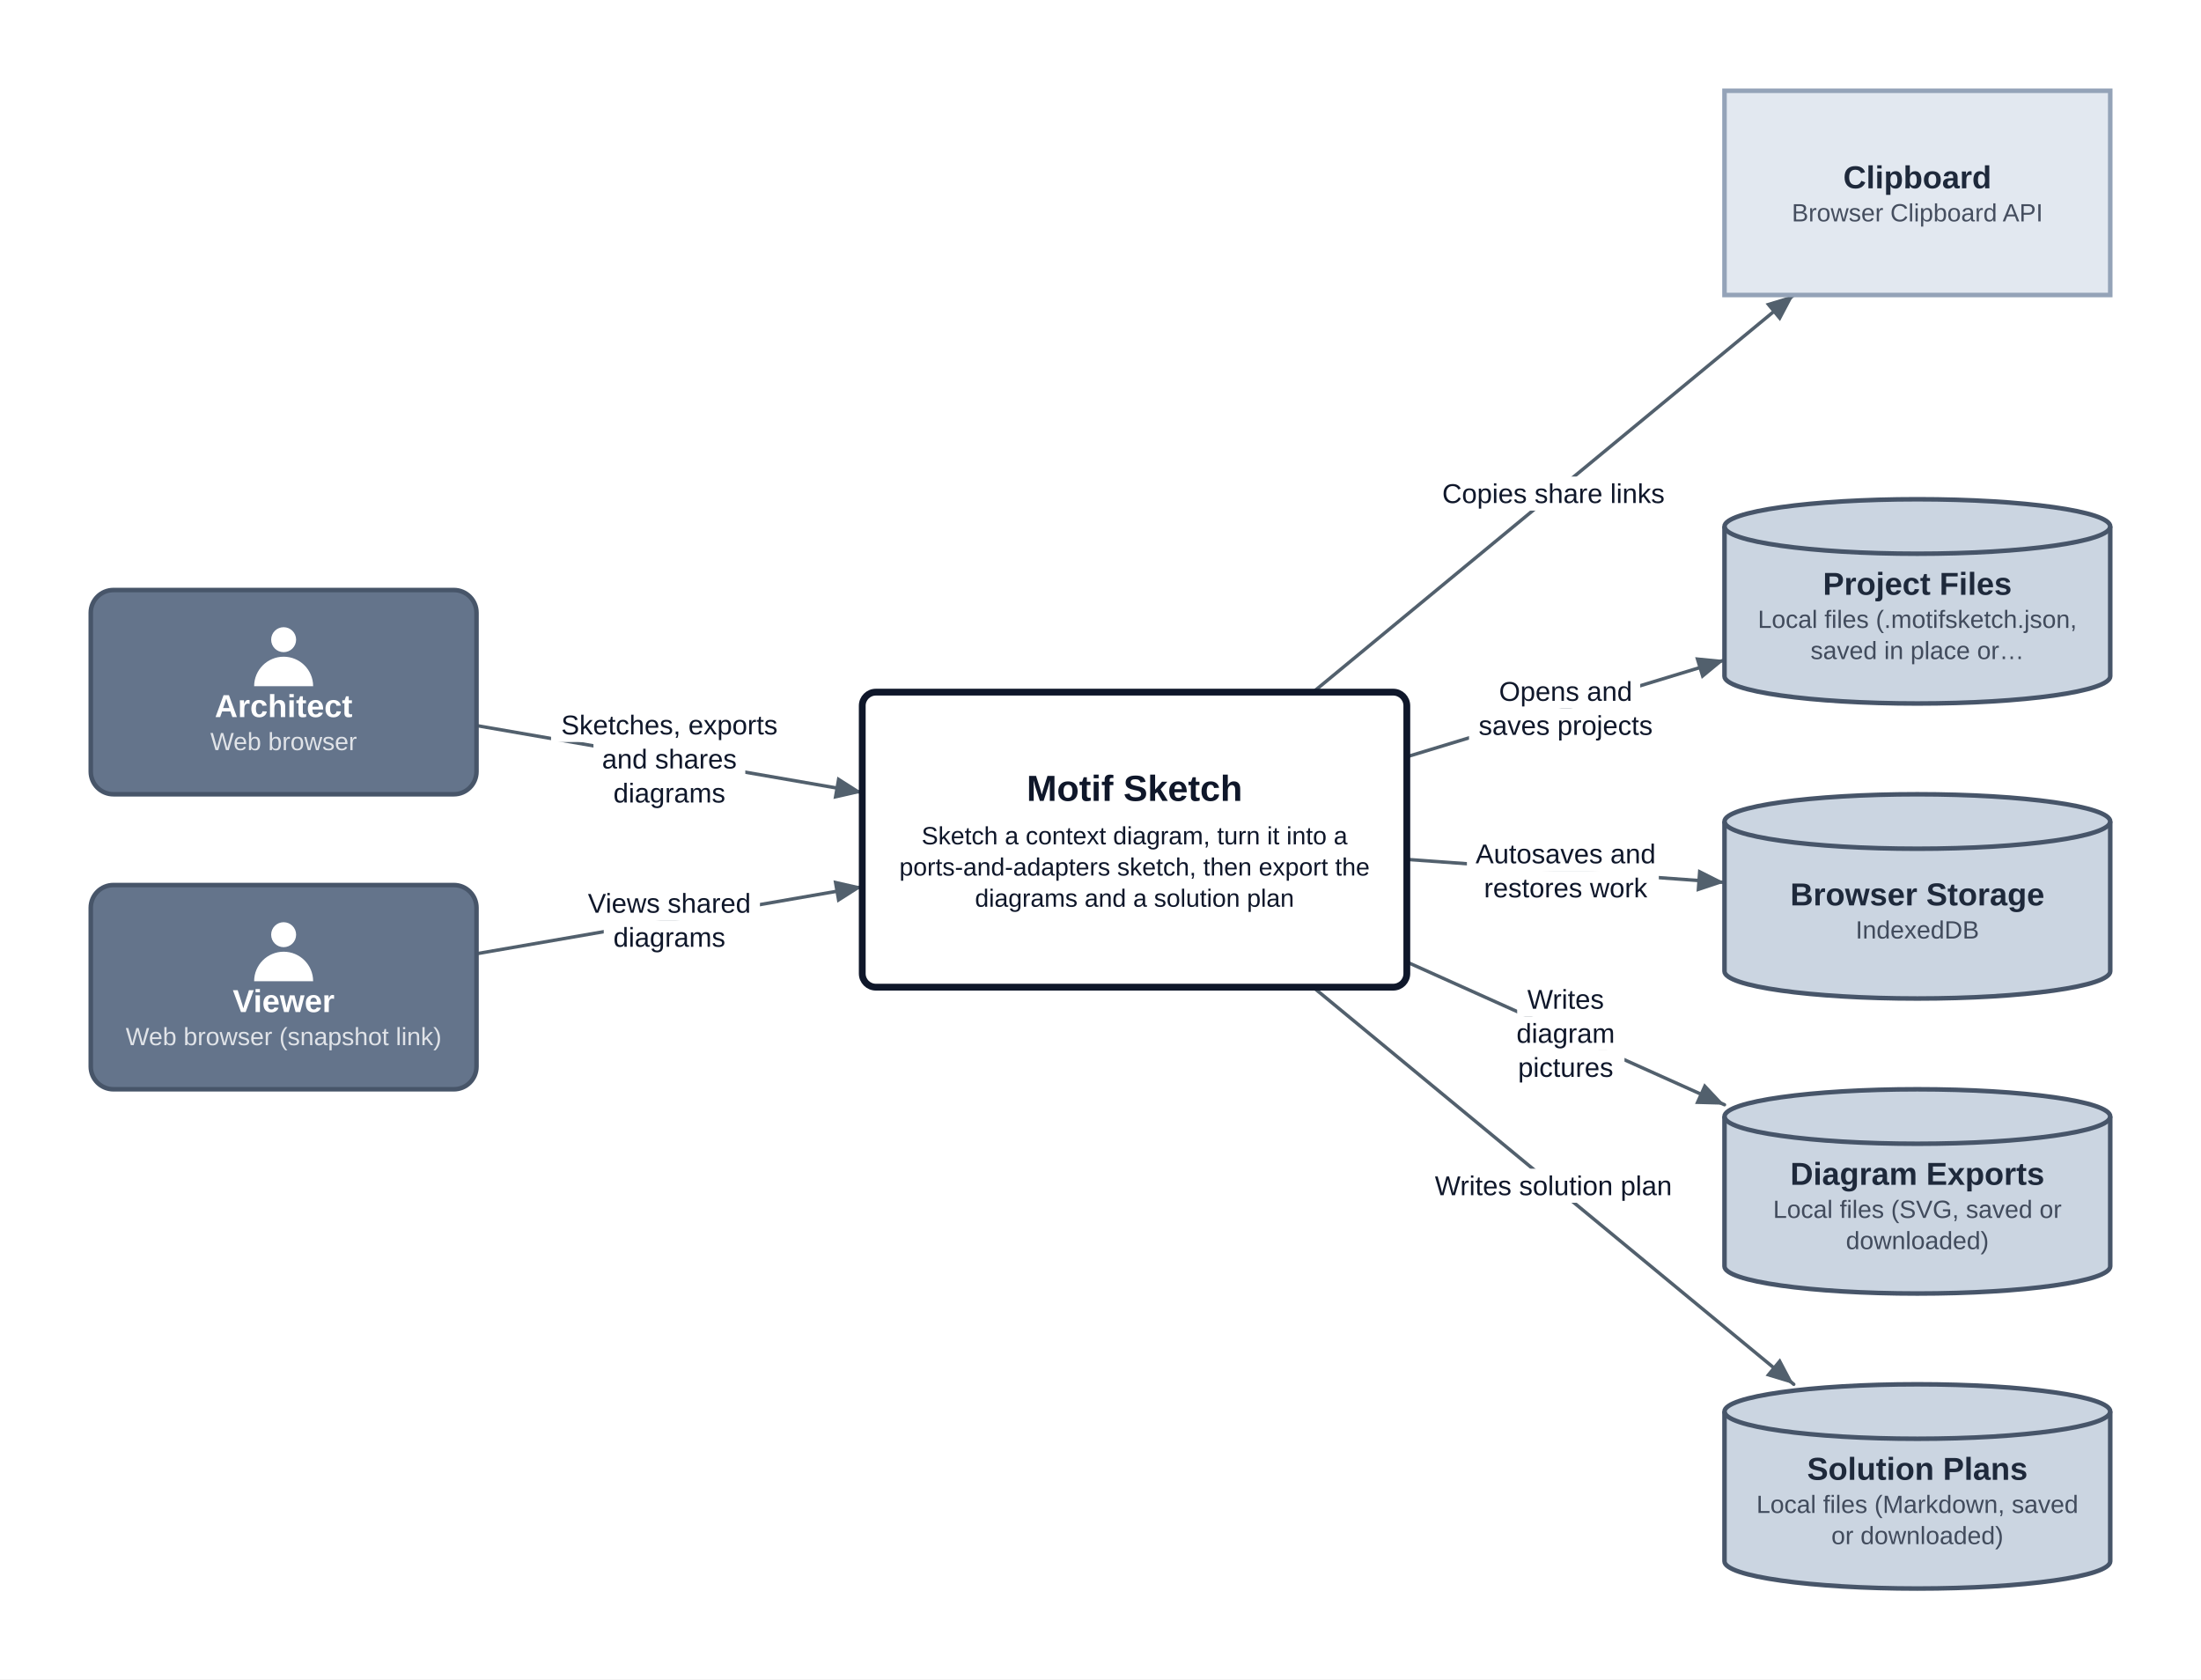
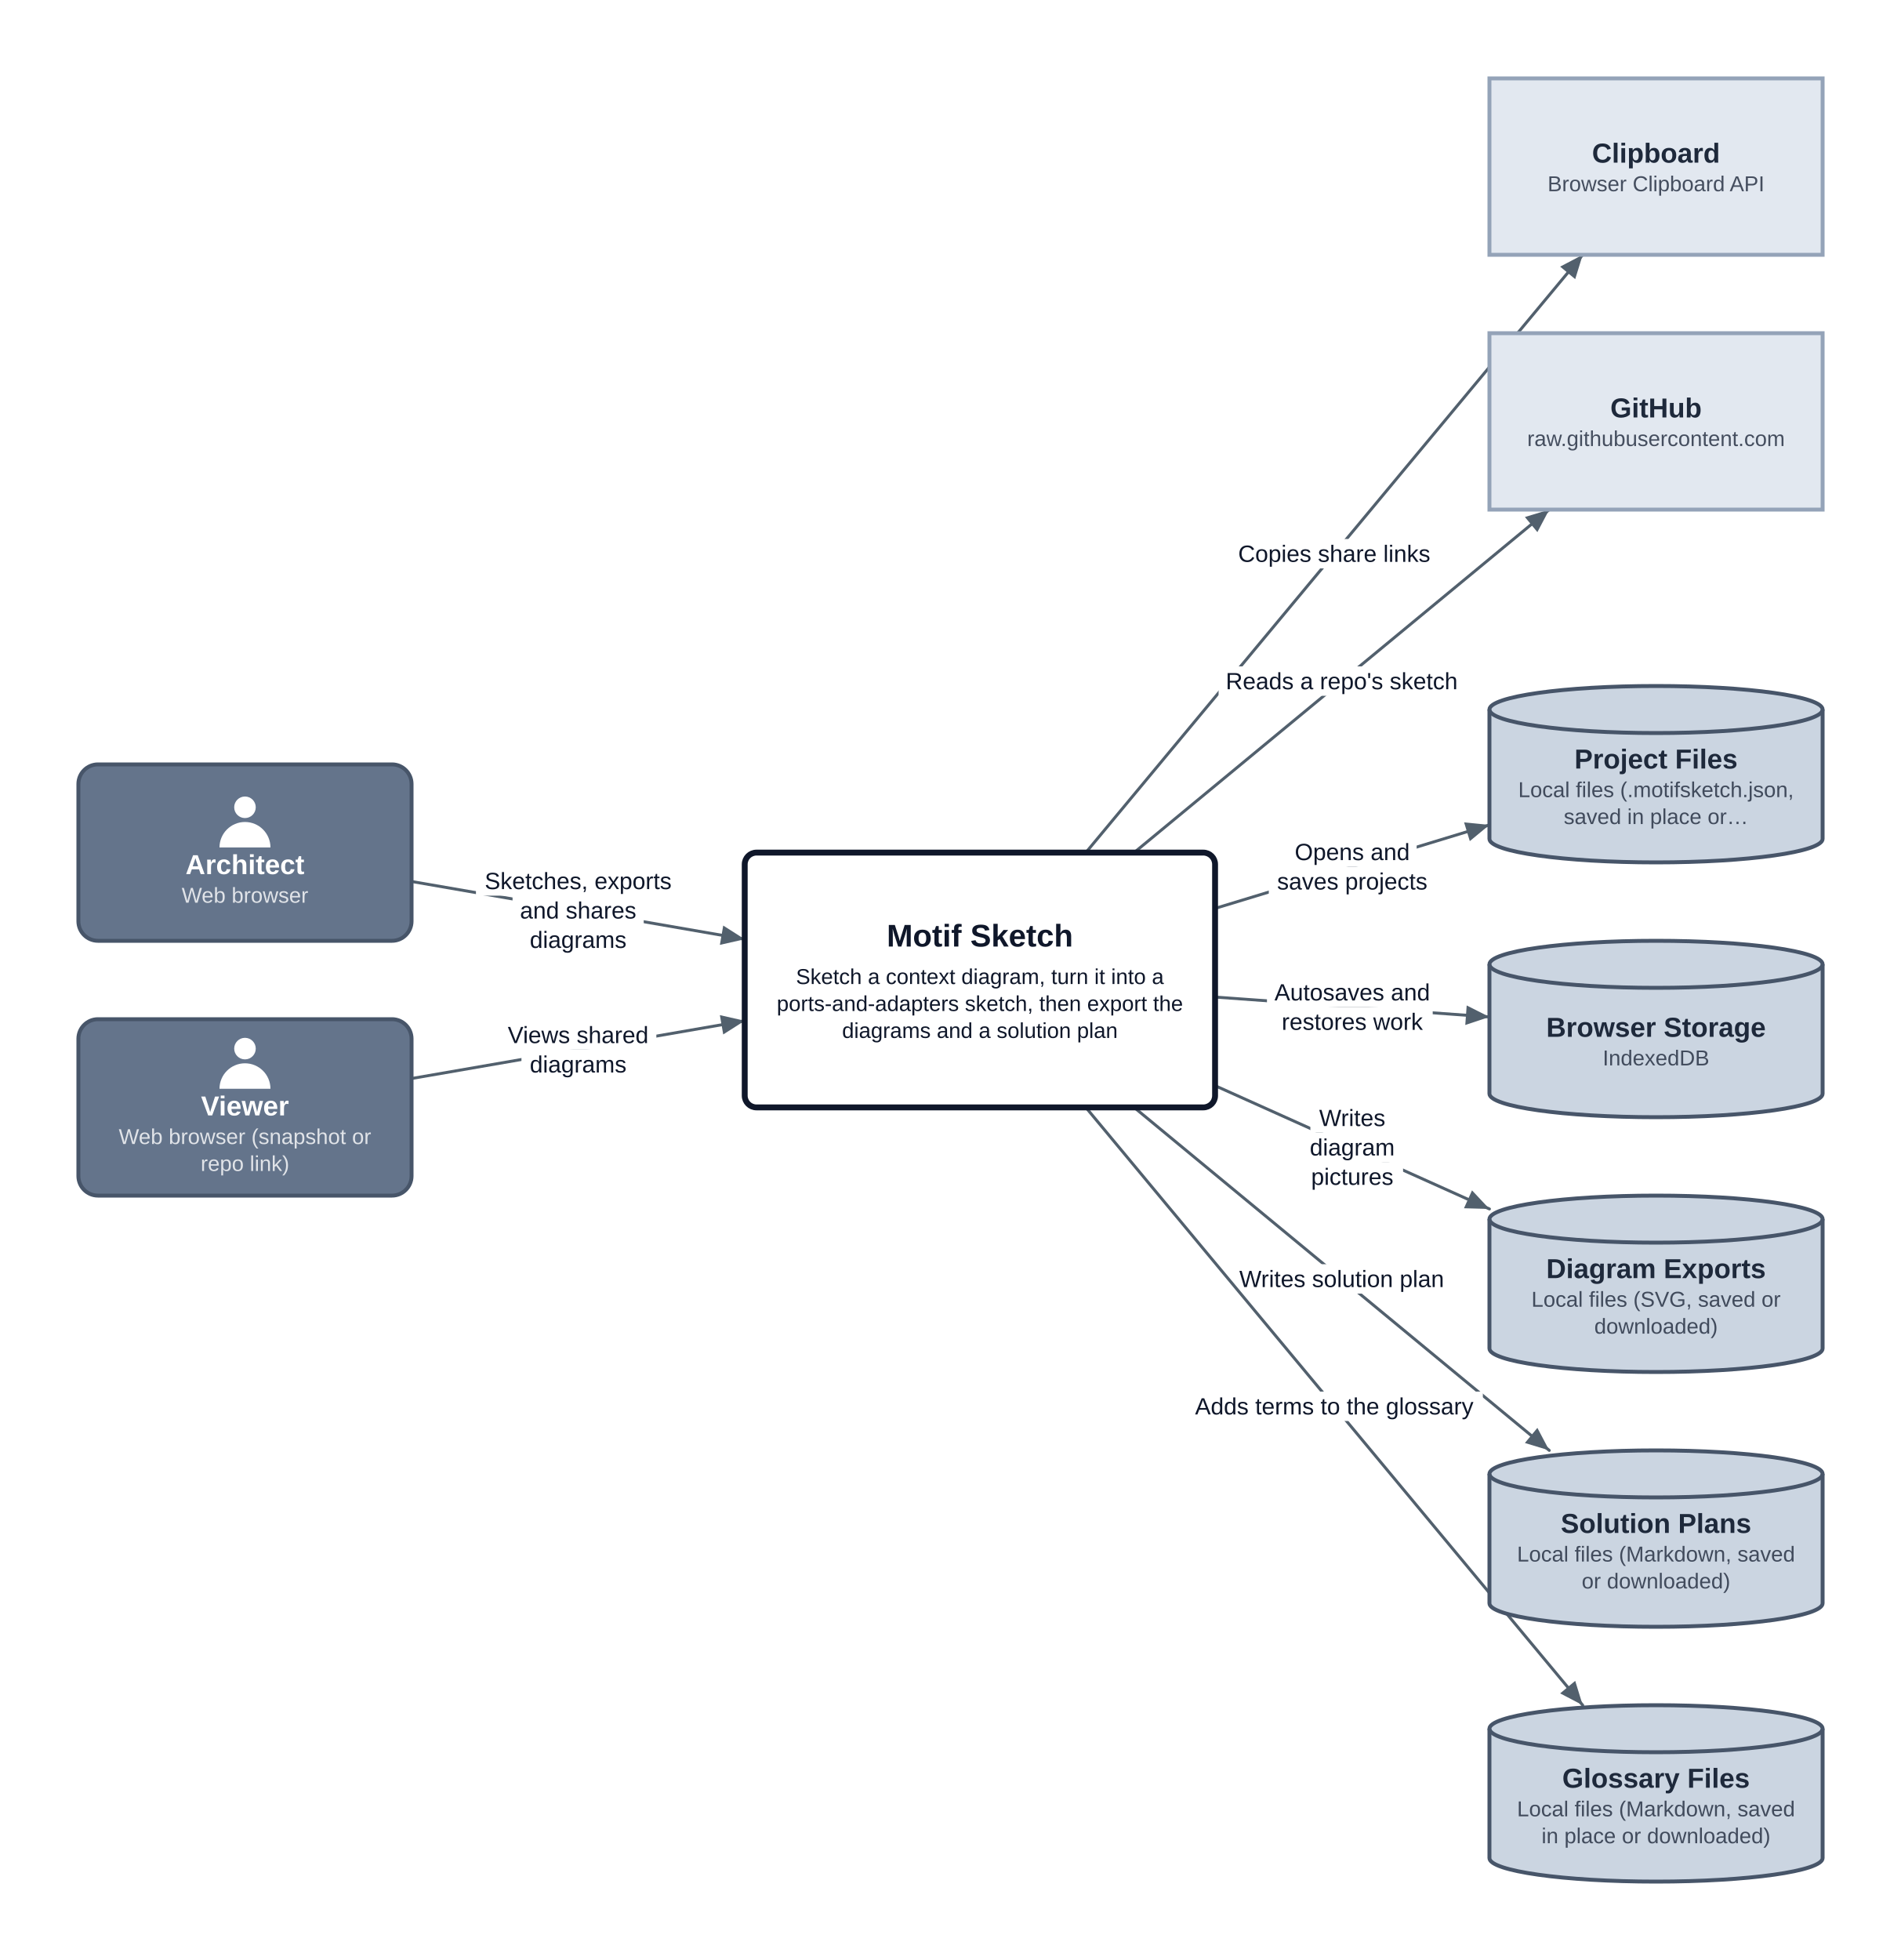
- <svg xmlns="http://www.w3.org/2000/svg" width="970" height="740" viewBox="-500 -370 970 740" font-family="'IBM Plex Sans', 'Segoe UI', Arial, sans-serif">
+ <svg xmlns="http://www.w3.org/2000/svg" width="970" height="1000" viewBox="-500 -500 970 1000" font-family="'IBM Plex Sans', 'Segoe UI', Arial, sans-serif">
  <defs>
    <marker id="arrow" viewBox="0 0 12 10" markerWidth="12" markerHeight="10" refX="12" refY="5" orient="auto-start-reverse" markerUnits="userSpaceOnUse">
      <path d="M0,0 L12,5 L0,10 Z" fill="#52606D" />
    </marker>
  </defs>
-   <rect x="-500" y="-370" width="970" height="740" fill="#FFFFFF" />
+   <rect x="-500" y="-500" width="970" height="1000" fill="#FFFFFF" />
  <g class="relationship" data-id="c5a10b01">
    <line x1="-290" y1="-50.27" x2="-120" y2="-20.8" stroke="#52606D" stroke-width="1.5" stroke-linecap="round" class="outline" marker-end="url(#arrow)" />
    <rect x="-257.14" y="-58.03" width="104.29" height="15" fill="#FFFFFF" stroke="none" stroke-width="0" />
    <text x="-205" y="-50.53" font-size="12" fill="#0F172A" text-anchor="middle" dominant-baseline="central">Sketches, exports</text>
    <rect x="-238.46" y="-43.03" width="66.92" height="15" fill="#FFFFFF" stroke="none" stroke-width="0" />
    <text x="-205" y="-35.53" font-size="12" fill="#0F172A" text-anchor="middle" dominant-baseline="central">and shares</text>
    <rect x="-233.92" y="-28.03" width="57.84" height="15" fill="#FFFFFF" stroke="none" stroke-width="0" />
    <text x="-205" y="-20.53" font-size="12" fill="#0F172A" text-anchor="middle" dominant-baseline="central">diagrams</text>
  </g>
  <g class="relationship" data-id="c5a10b07">
    <line x1="-290" y1="50.27" x2="-120" y2="20.8" stroke="#52606D" stroke-width="1.5" stroke-linecap="round" class="outline" marker-end="url(#arrow)" />
    <rect x="-244.9" y="20.53" width="79.81" height="15" fill="#FFFFFF" stroke="none" stroke-width="0" />
    <text x="-205" y="28.03" font-size="12" fill="#0F172A" text-anchor="middle" dominant-baseline="central">Views shared</text>
    <rect x="-233.92" y="35.53" width="57.84" height="15" fill="#FFFFFF" stroke="none" stroke-width="0" />
    <text x="-205" y="43.03" font-size="12" fill="#0F172A" text-anchor="middle" dominant-baseline="central">diagrams</text>
  </g>
  <g class="relationship" data-id="c5a10b04">
    <line x1="120" y1="-36.52" x2="260" y2="-79.13" stroke="#52606D" stroke-width="1.5" stroke-linecap="round" class="outline" marker-end="url(#arrow)" />
    <rect x="157.14" y="-72.83" width="65.72" height="15" fill="#FFFFFF" stroke="none" stroke-width="0" />
    <text x="190" y="-65.33" font-size="12" fill="#0F172A" text-anchor="middle" dominant-baseline="central">Opens and</text>
    <rect x="147.41" y="-57.83" width="85.18" height="15" fill="#FFFFFF" stroke="none" stroke-width="0" />
    <text x="190" y="-50.33" font-size="12" fill="#0F172A" text-anchor="middle" dominant-baseline="central">saves projects</text>
  </g>
  <g class="relationship" data-id="c5a10b05">
    <line x1="120" y1="8.7" x2="260" y2="18.84" stroke="#52606D" stroke-width="1.5" stroke-linecap="round" class="outline" marker-end="url(#arrow)" />
    <rect x="146.48" y="-1.23" width="87.04" height="15" fill="#FFFFFF" stroke="none" stroke-width="0" />
    <text x="190" y="6.27" font-size="12" fill="#0F172A" text-anchor="middle" dominant-baseline="central">Autosaves and</text>
    <rect x="148.95" y="13.77" width="82.1" height="15" fill="#FFFFFF" stroke="none" stroke-width="0" />
    <text x="190" y="21.27" font-size="12" fill="#0F172A" text-anchor="middle" dominant-baseline="central">restores work</text>
  </g>
  <g class="relationship" data-id="c5a10b06">
    <line x1="120" y1="53.91" x2="260" y2="116.81" stroke="#52606D" stroke-width="1.5" stroke-linecap="round" class="outline" marker-end="url(#arrow)" />
    <rect x="168.63" y="62.86" width="42.74" height="15" fill="#FFFFFF" stroke="none" stroke-width="0" />
    <text x="190" y="70.36" font-size="12" fill="#0F172A" text-anchor="middle" dominant-baseline="central">Writes</text>
    <rect x="164" y="77.86" width="51.99" height="15" fill="#FFFFFF" stroke="none" stroke-width="0" />
    <text x="190" y="85.36" font-size="12" fill="#0F172A" text-anchor="middle" dominant-baseline="central">diagram</text>
    <rect x="164.07" y="92.86" width="51.86" height="15" fill="#FFFFFF" stroke="none" stroke-width="0" />
    <text x="190" y="100.36" font-size="12" fill="#0F172A" text-anchor="middle" dominant-baseline="central">pictures</text>
  </g>
  <g class="relationship" data-id="c5a10b08">
    <line x1="78.68" y1="65" x2="290.53" y2="240" stroke="#52606D" stroke-width="1.5" stroke-linecap="round" class="outline" marker-end="url(#arrow)" />
    <rect x="126.98" y="145" width="115.24" height="15" fill="#FFFFFF" stroke="none" stroke-width="0" />
    <text x="184.61" y="152.5" font-size="12" fill="#0F172A" text-anchor="middle" dominant-baseline="central">Writes solution plan</text>
  </g>
  <g class="relationship" data-id="c5a10b09">
+     <line x1="54.04" y1="-65" x2="307.59" y2="-370" stroke="#52606D" stroke-width="1.5" stroke-linecap="round" class="outline" marker-end="url(#arrow)" />
+     <rect x="128.05" y="-225" width="105.54" height="15" fill="#FFFFFF" stroke="none" stroke-width="0" />
+     <text x="180.81" y="-217.5" font-size="12" fill="#0F172A" text-anchor="middle" dominant-baseline="central">Copies share links</text>
+   </g>
+   <g class="relationship" data-id="c5a10b0a">
+     <line x1="54.04" y1="65" x2="307.59" y2="370" stroke="#52606D" stroke-width="1.5" stroke-linecap="round" class="outline" marker-end="url(#arrow)" />
+     <rect x="104.98" y="210" width="151.66" height="15" fill="#FFFFFF" stroke="none" stroke-width="0" />
+     <text x="180.81" y="217.5" font-size="12" fill="#0F172A" text-anchor="middle" dominant-baseline="central">Adds terms to the glossary</text>
+   </g>
+   <g class="relationship" data-id="c5a10b0b">
    <line x1="78.68" y1="-65" x2="290.53" y2="-240" stroke="#52606D" stroke-width="1.5" stroke-linecap="round" class="outline" marker-end="url(#arrow)" />
-     <rect x="131.84" y="-160" width="105.54" height="15" fill="#FFFFFF" stroke="none" stroke-width="0" />
-     <text x="184.61" y="-152.5" font-size="12" fill="#0F172A" text-anchor="middle" dominant-baseline="central">Copies share links</text>
+     <rect x="121.79" y="-160" width="125.62" height="15" fill="#FFFFFF" stroke="none" stroke-width="0" />
+     <text x="184.61" y="-152.5" font-size="12" fill="#0F172A" text-anchor="middle" dominant-baseline="central">Reads a repo's sketch</text>
  </g>
  <g class="element" data-id="c5a10a01" data-type="system">
    <rect x="-120" y="-65" width="240" height="130" rx="6" ry="6" fill="#FFFFFF" stroke="#0F172A" stroke-width="3" class="outline" />
    <text x="0" y="-22.62" font-size="16" fill="#0F172A" text-anchor="middle" dominant-baseline="central" font-weight="600">Motif Sketch</text>
    <text x="0" y="-1.75" font-size="11" fill="#0F172A" text-anchor="middle" dominant-baseline="central">Sketch a context diagram, turn it into a</text>
    <text x="0" y="12" font-size="11" fill="#0F172A" text-anchor="middle" dominant-baseline="central">ports-and-adapters sketch, then export the</text>
    <text x="0" y="25.75" font-size="11" fill="#0F172A" text-anchor="middle" dominant-baseline="central">diagrams and a solution plan</text>
  </g>
  <g class="element" data-id="c5a10a02" data-type="primaryActor">
    <rect x="-460" y="-110" width="170" height="90" rx="10" ry="10" fill="#64748B" stroke="#475569" stroke-width="2" class="outline" />
    <circle cx="-375" cy="-88.12" r="5.5" fill="#FFFFFF" />
    <path d="M-388,-67.62 A13,13 0 0 1 -362,-67.62 Z" fill="#FFFFFF" />
    <text x="-375" y="-58.88" font-size="14" fill="#FFFFFF" text-anchor="middle" dominant-baseline="central" font-weight="600">Architect</text>
    <text x="-375" y="-43.25" font-size="11" fill="#FFFFFF" text-anchor="middle" dominant-baseline="central" fill-opacity="0.8">Web browser</text>
  </g>
  <g class="element" data-id="c5a10a08" data-type="primaryActor">
    <rect x="-460" y="20" width="170" height="90" rx="10" ry="10" fill="#64748B" stroke="#475569" stroke-width="2" class="outline" />
-     <circle cx="-375" cy="41.88" r="5.5" fill="#FFFFFF" />
-     <path d="M-388,62.38 A13,13 0 0 1 -362,62.38 Z" fill="#FFFFFF" />
-     <text x="-375" y="71.12" font-size="14" fill="#FFFFFF" text-anchor="middle" dominant-baseline="central" font-weight="600">Viewer</text>
-     <text x="-375" y="86.75" font-size="11" fill="#FFFFFF" text-anchor="middle" dominant-baseline="central" fill-opacity="0.8">Web browser (snapshot link)</text>
+     <circle cx="-375" cy="35" r="5.5" fill="#FFFFFF" />
+     <path d="M-388,55.5 A13,13 0 0 1 -362,55.5 Z" fill="#FFFFFF" />
+     <text x="-375" y="64.25" font-size="14" fill="#FFFFFF" text-anchor="middle" dominant-baseline="central" font-weight="600">Viewer</text>
+     <text x="-375" y="79.88" font-size="11" fill="#FFFFFF" text-anchor="middle" dominant-baseline="central" fill-opacity="0.8">Web browser (snapshot or</text>
+     <text x="-375" y="93.62" font-size="11" fill="#FFFFFF" text-anchor="middle" dominant-baseline="central" fill-opacity="0.8">repo link)</text>
  </g>
  <g class="element" data-id="c5a10a0a" data-type="externalSystem">
-     <rect x="260" y="-330" width="170" height="90" fill="#E2E8F0" stroke="#94A3B8" stroke-width="2" class="outline" />
-     <text x="345" y="-291.88" font-size="14" fill="#1E293B" text-anchor="middle" dominant-baseline="central" font-weight="600">Clipboard</text>
-     <text x="345" y="-276.25" font-size="11" fill="#1E293B" text-anchor="middle" dominant-baseline="central" fill-opacity="0.8">Browser Clipboard API</text>
+     <rect x="260" y="-460" width="170" height="90" fill="#E2E8F0" stroke="#94A3B8" stroke-width="2" class="outline" />
+     <text x="345" y="-421.88" font-size="14" fill="#1E293B" text-anchor="middle" dominant-baseline="central" font-weight="600">Clipboard</text>
+     <text x="345" y="-406.25" font-size="11" fill="#1E293B" text-anchor="middle" dominant-baseline="central" fill-opacity="0.8">Browser Clipboard API</text>
  </g>
  <g class="element" data-id="c5a10a05" data-type="storage">
    <g>
      <path d="M260,-138 A85,12 0 0 1 430,-138 L430,-72 A85,12 0 0 1 260,-72 Z" fill="#CBD5E1" stroke="#475569" stroke-width="2" class="outline" />
      <path d="M260,-138 A85,12 0 0 0 430,-138" fill="none" stroke="#475569" stroke-width="2" />
    </g>
    <text x="345" y="-112.75" font-size="14" fill="#1E293B" text-anchor="middle" dominant-baseline="central" font-weight="600">Project Files</text>
    <text x="345" y="-97.12" font-size="11" fill="#1E293B" text-anchor="middle" dominant-baseline="central" fill-opacity="0.8">Local files (.motifsketch.json,</text>
    <text x="345" y="-83.38" font-size="11" fill="#1E293B" text-anchor="middle" dominant-baseline="central" fill-opacity="0.8">saved in place or…</text>
  </g>
  <g class="element" data-id="c5a10a06" data-type="storage">
    <g>
      <path d="M260,-8 A85,12 0 0 1 430,-8 L430,58 A85,12 0 0 1 260,58 Z" fill="#CBD5E1" stroke="#475569" stroke-width="2" class="outline" />
      <path d="M260,-8 A85,12 0 0 0 430,-8" fill="none" stroke="#475569" stroke-width="2" />
    </g>
    <text x="345" y="24.12" font-size="14" fill="#1E293B" text-anchor="middle" dominant-baseline="central" font-weight="600">Browser Storage</text>
    <text x="345" y="39.75" font-size="11" fill="#1E293B" text-anchor="middle" dominant-baseline="central" fill-opacity="0.8">IndexedDB</text>
  </g>
  <g class="element" data-id="c5a10a07" data-type="storage">
    <g>
      <path d="M260,122 A85,12 0 0 1 430,122 L430,188 A85,12 0 0 1 260,188 Z" fill="#CBD5E1" stroke="#475569" stroke-width="2" class="outline" />
      <path d="M260,122 A85,12 0 0 0 430,122" fill="none" stroke="#475569" stroke-width="2" />
    </g>
    <text x="345" y="147.25" font-size="14" fill="#1E293B" text-anchor="middle" dominant-baseline="central" font-weight="600">Diagram Exports</text>
    <text x="345" y="162.88" font-size="11" fill="#1E293B" text-anchor="middle" dominant-baseline="central" fill-opacity="0.8">Local files (SVG, saved or</text>
    <text x="345" y="176.62" font-size="11" fill="#1E293B" text-anchor="middle" dominant-baseline="central" fill-opacity="0.8">downloaded)</text>
  </g>
  <g class="element" data-id="c5a10a09" data-type="storage">
    <g>
      <path d="M260,252 A85,12 0 0 1 430,252 L430,318 A85,12 0 0 1 260,318 Z" fill="#CBD5E1" stroke="#475569" stroke-width="2" class="outline" />
      <path d="M260,252 A85,12 0 0 0 430,252" fill="none" stroke="#475569" stroke-width="2" />
    </g>
    <text x="345" y="277.25" font-size="14" fill="#1E293B" text-anchor="middle" dominant-baseline="central" font-weight="600">Solution Plans</text>
    <text x="345" y="292.88" font-size="11" fill="#1E293B" text-anchor="middle" dominant-baseline="central" fill-opacity="0.8">Local files (Markdown, saved</text>
    <text x="345" y="306.62" font-size="11" fill="#1E293B" text-anchor="middle" dominant-baseline="central" fill-opacity="0.8">or downloaded)</text>
  </g>
+   <g class="element" data-id="c5a10a0b" data-type="storage">
+     <g>
+       <path d="M260,382 A85,12 0 0 1 430,382 L430,448 A85,12 0 0 1 260,448 Z" fill="#CBD5E1" stroke="#475569" stroke-width="2" class="outline" />
+       <path d="M260,382 A85,12 0 0 0 430,382" fill="none" stroke="#475569" stroke-width="2" />
+     </g>
+     <text x="345" y="407.25" font-size="14" fill="#1E293B" text-anchor="middle" dominant-baseline="central" font-weight="600">Glossary Files</text>
+     <text x="345" y="422.88" font-size="11" fill="#1E293B" text-anchor="middle" dominant-baseline="central" fill-opacity="0.8">Local files (Markdown, saved</text>
+     <text x="345" y="436.62" font-size="11" fill="#1E293B" text-anchor="middle" dominant-baseline="central" fill-opacity="0.8">in place or downloaded)</text>
+   </g>
+   <g class="element" data-id="c5a10a0c" data-type="externalSystem">
+     <rect x="260" y="-330" width="170" height="90" fill="#E2E8F0" stroke="#94A3B8" stroke-width="2" class="outline" />
+     <text x="345" y="-291.88" font-size="14" fill="#1E293B" text-anchor="middle" dominant-baseline="central" font-weight="600">GitHub</text>
+     <text x="345" y="-276.25" font-size="11" fill="#1E293B" text-anchor="middle" dominant-baseline="central" fill-opacity="0.8">raw.githubusercontent.com</text>
+   </g>
</svg>
